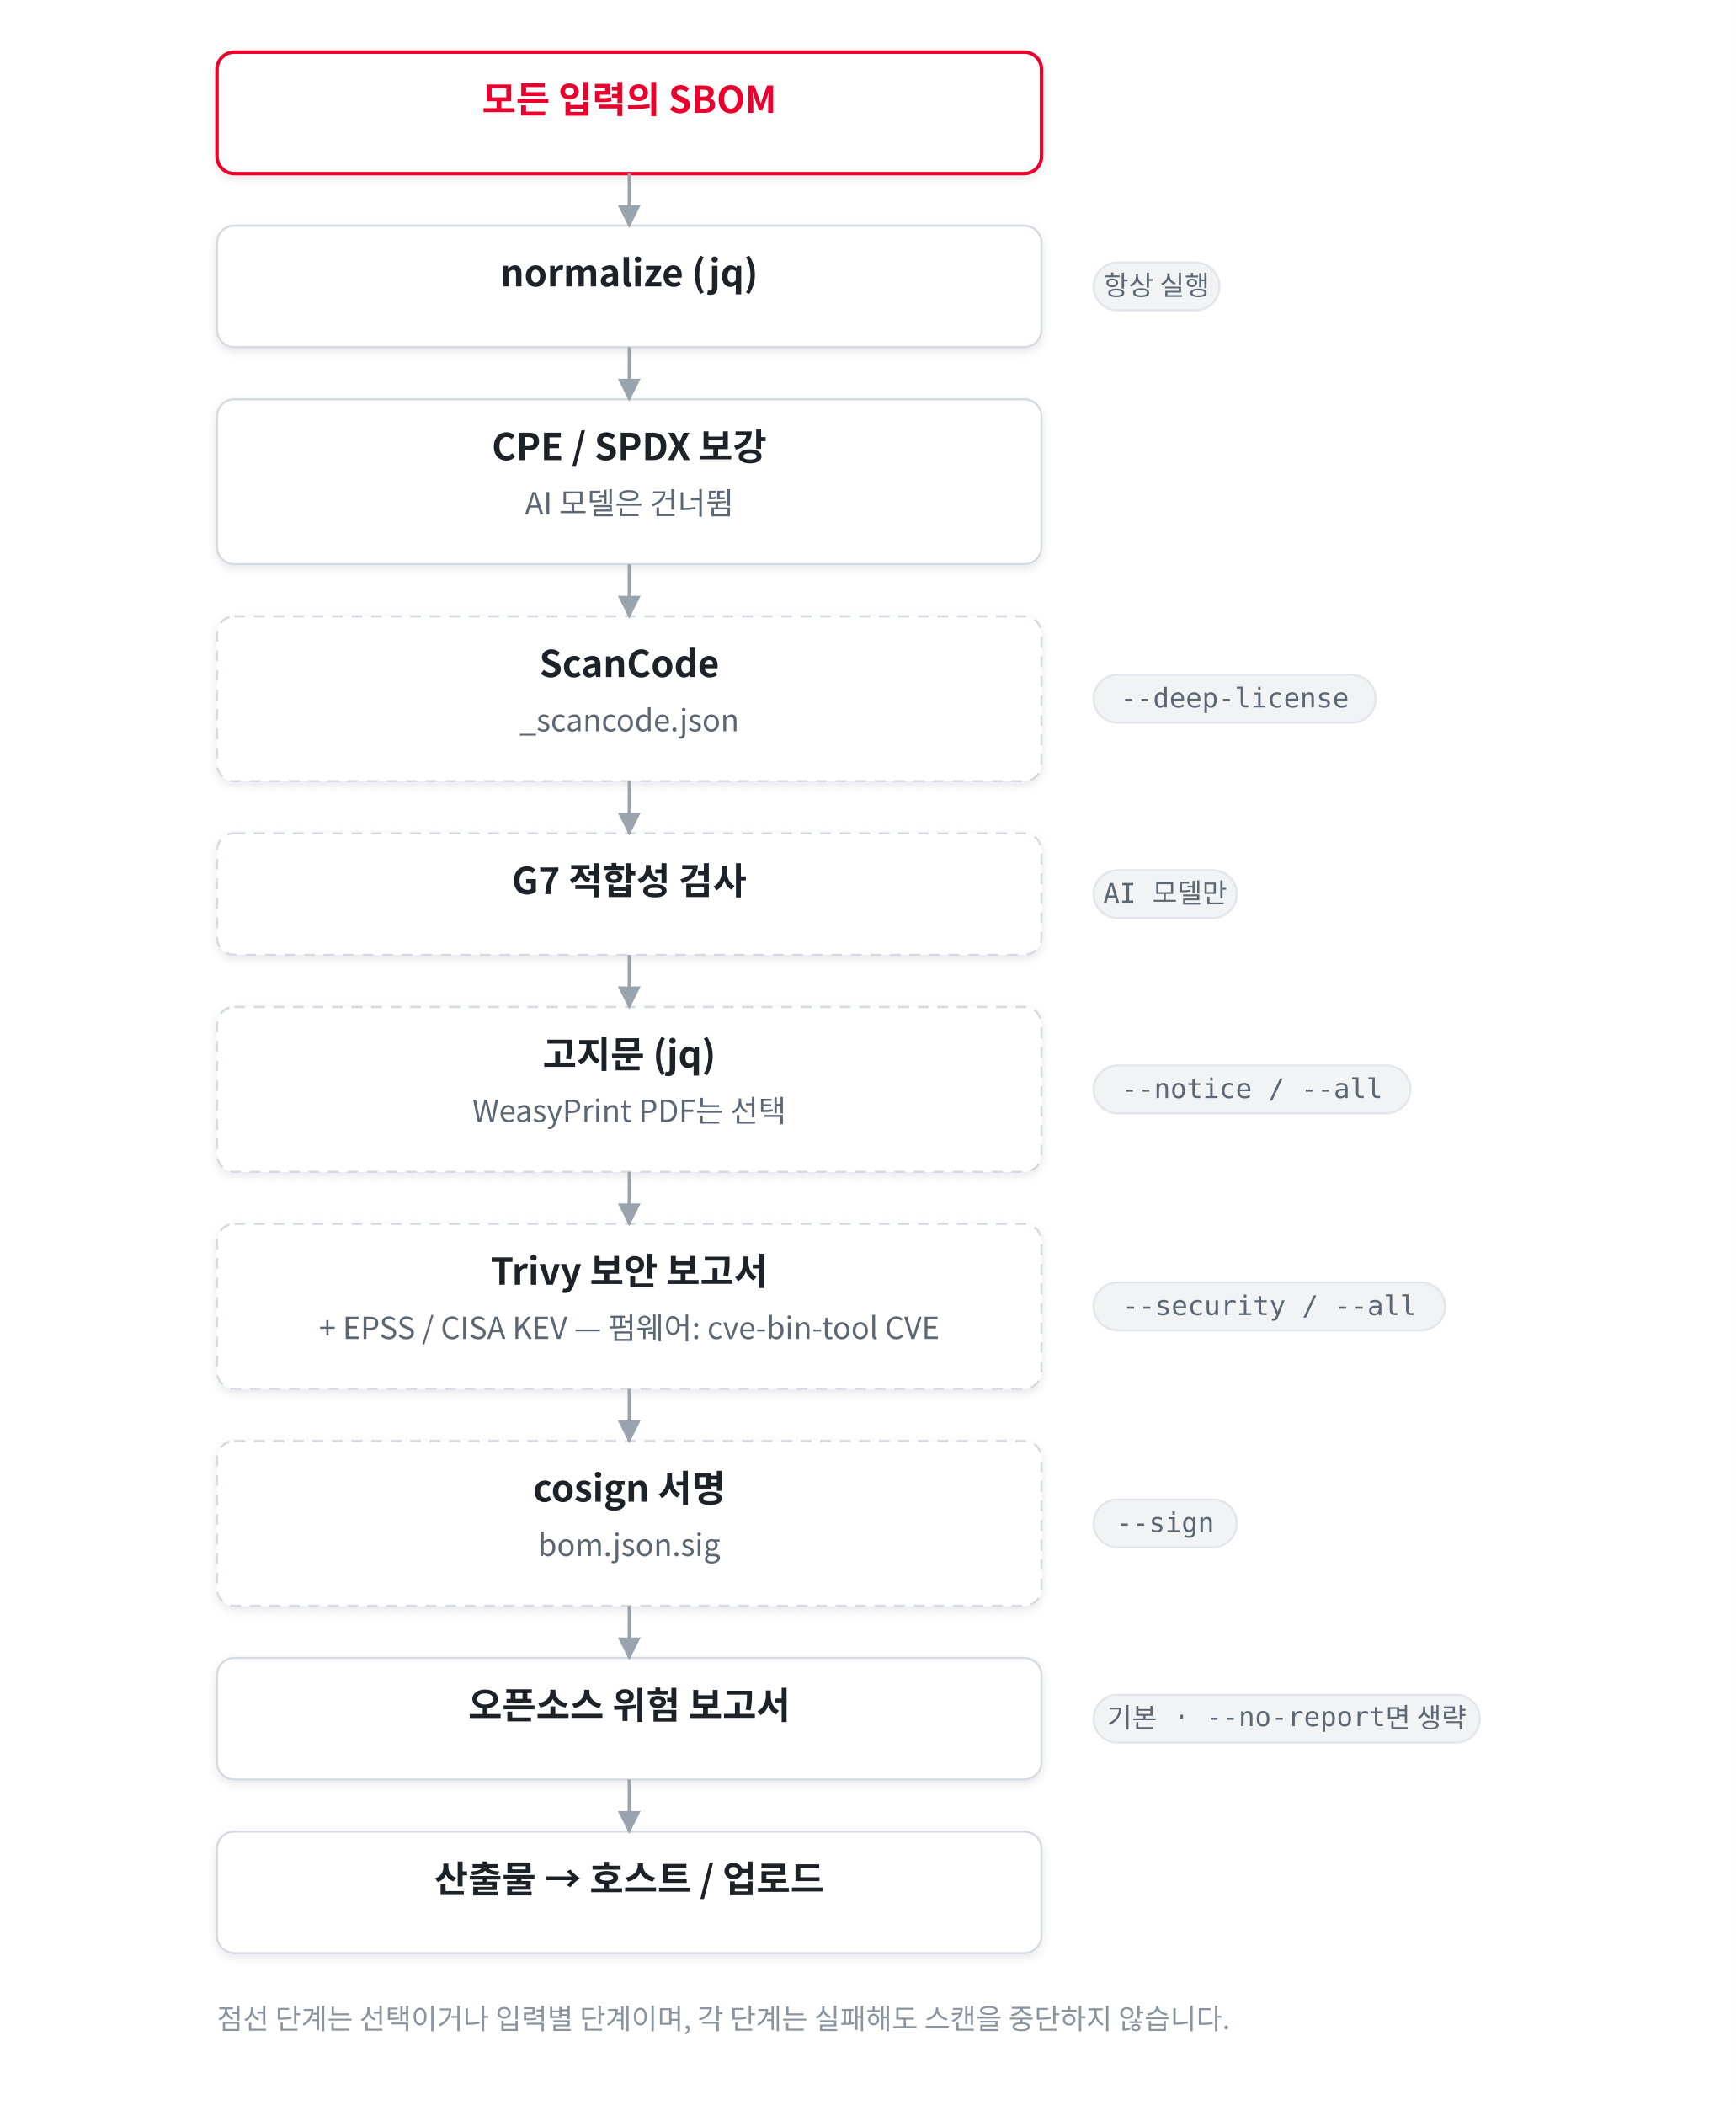
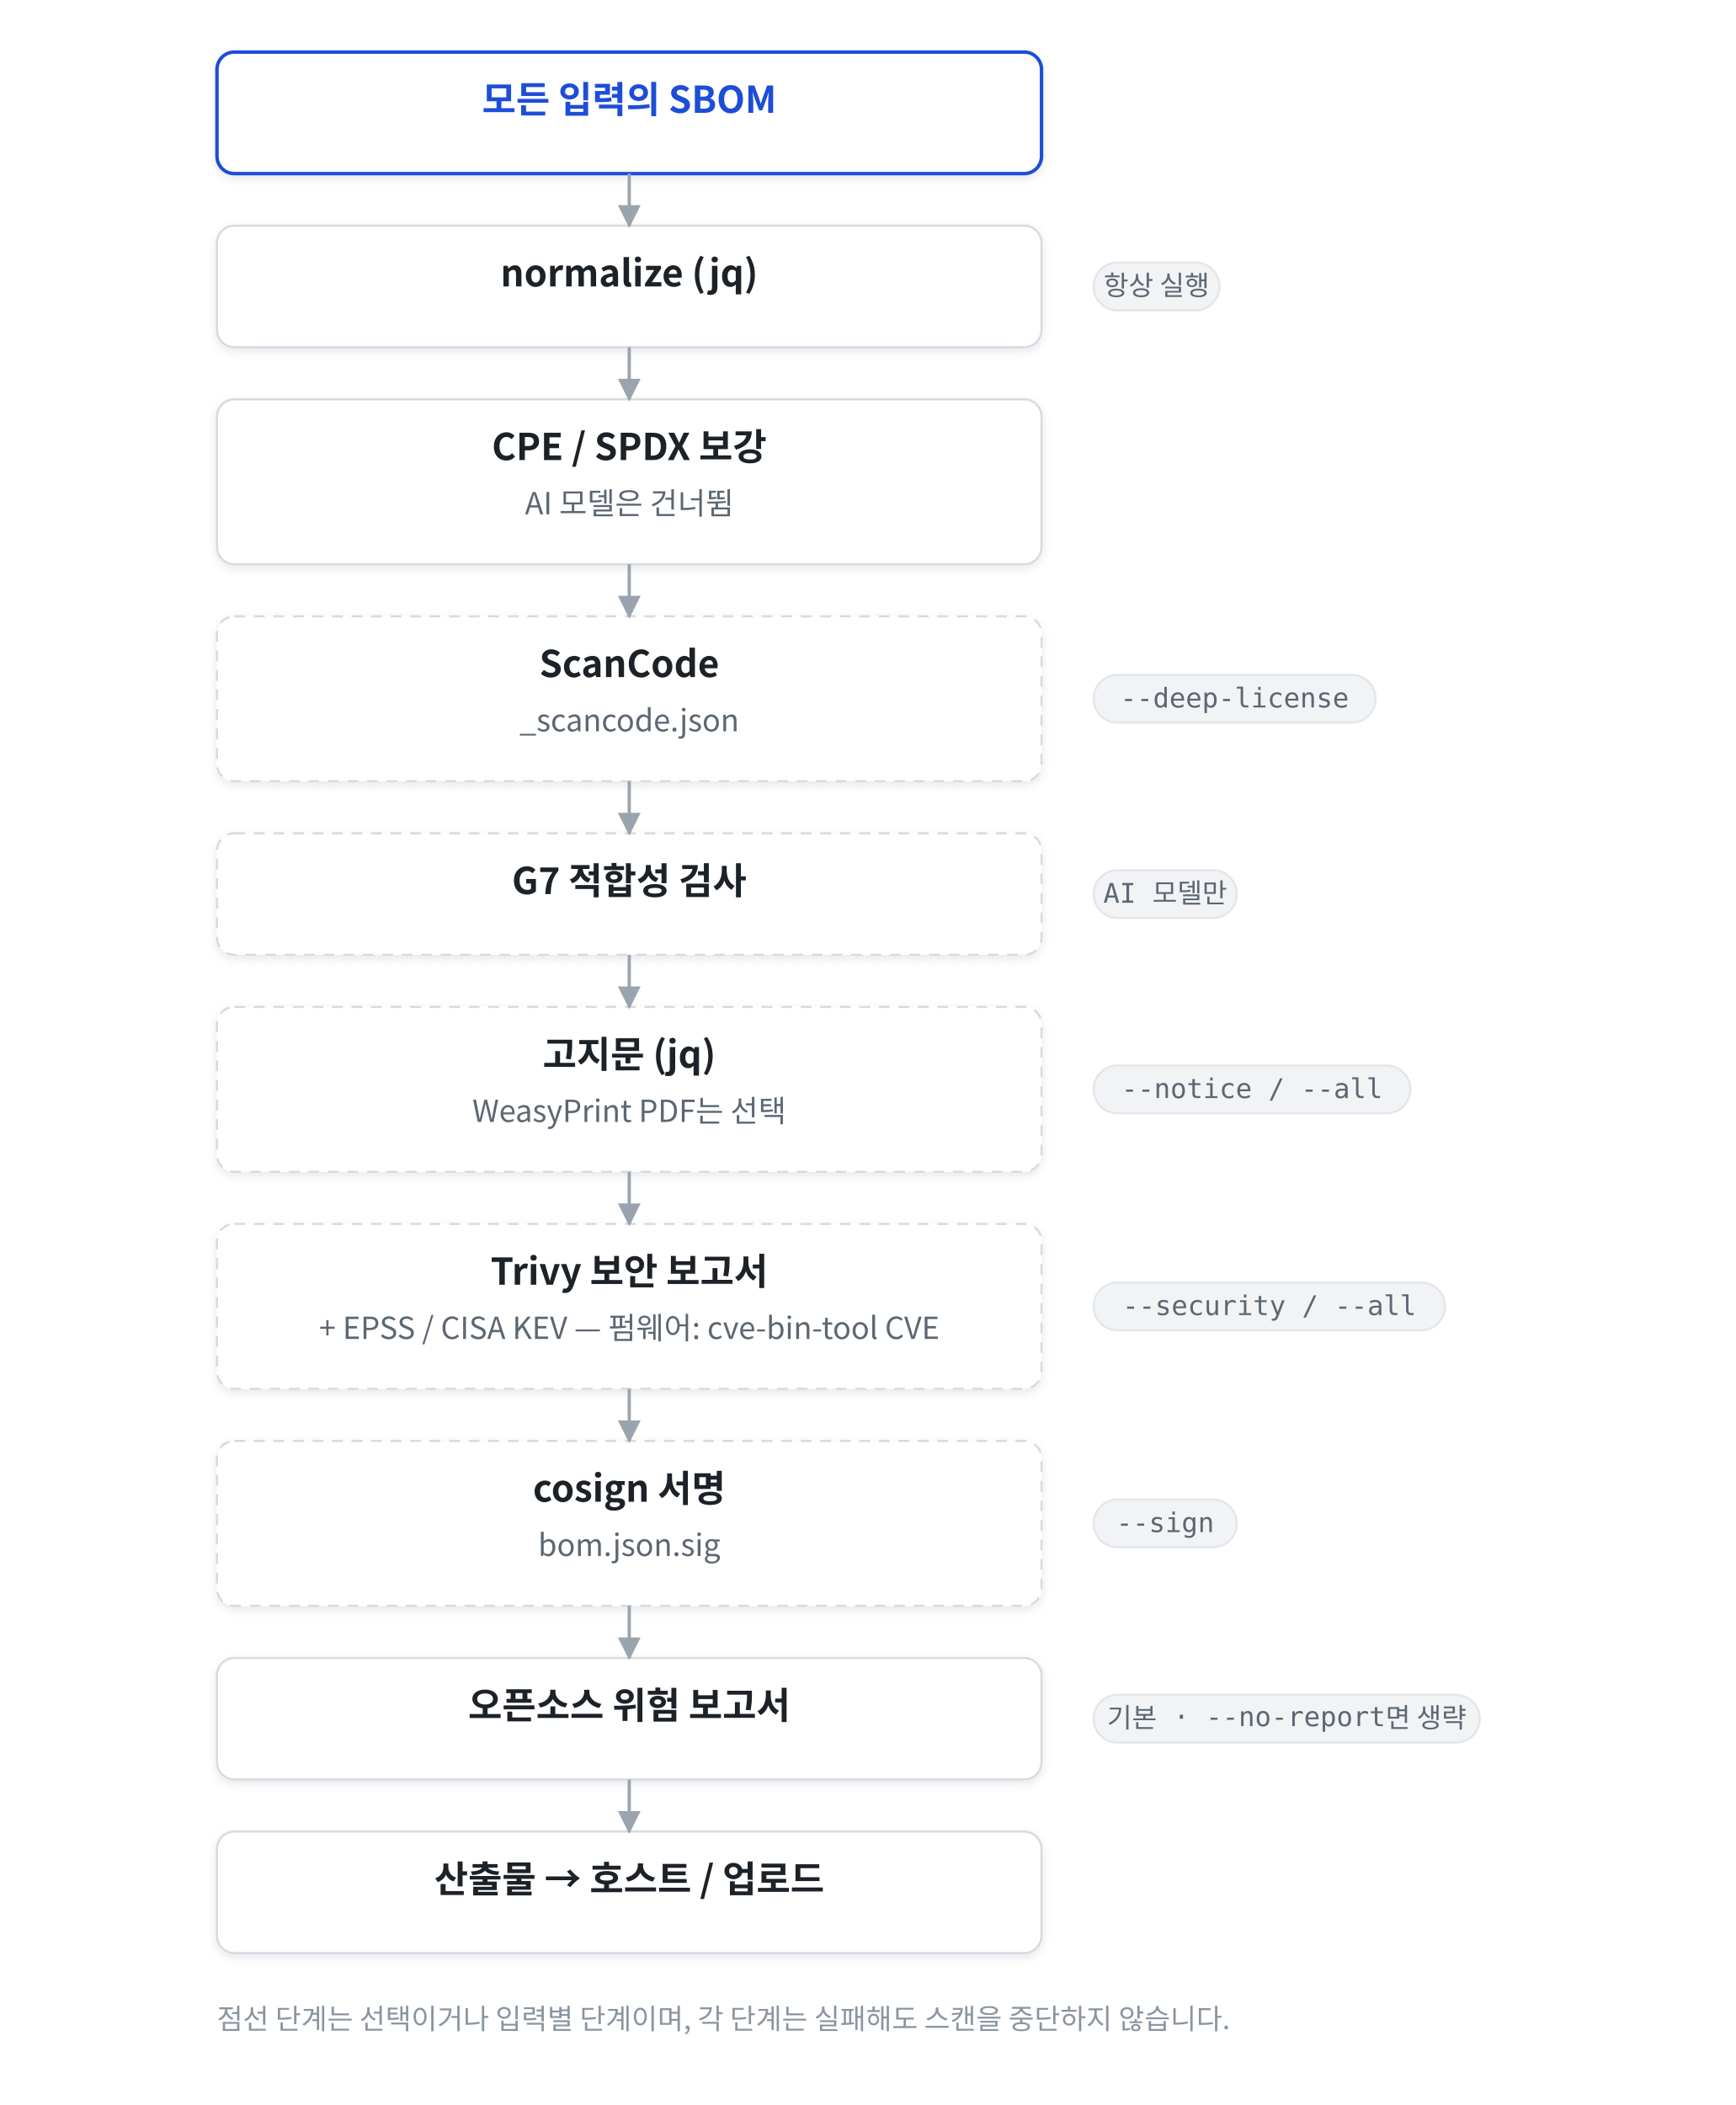
<svg xmlns="http://www.w3.org/2000/svg" width="800" height="970" viewBox="0 0 800 970">
  <defs>
    <marker id="arr" viewBox="0 0 10 10" refX="9" refY="5" markerWidth="7" markerHeight="7" orient="auto-start-reverse">
      <path d="M0,0 L10,5 L0,10 z" fill="#9aa4af" />
    </marker>
    <filter id="sh" x="-20%" y="-20%" width="140%" height="160%">
      <feDropShadow dx="0" dy="1.5" stdDeviation="2" flood-color="#1c2228" flood-opacity="0.10" />
    </filter>
  </defs>
  <rect width="800" height="970" fill="#ffffff" />
-   <rect x="100" y="24" width="380" height="56" rx="8" fill="#ffffff" stroke="#EA002C" stroke-width="1.6" filter="url(#sh)" />
-   <text x="290.0" y="52.0" text-anchor="middle" font-family="'Apple SD Gothic Neo','Noto Sans CJK KR','Malgun Gothic',sans-serif" font-size="17" font-weight="600" fill="#EA002C">모든 입력의 SBOM</text>
+   <rect x="100" y="24" width="380" height="56" rx="8" fill="#ffffff" stroke="#1d4ed8" stroke-width="1.6" filter="url(#sh)" />
+   <text x="290.0" y="52.0" text-anchor="middle" font-family="'Apple SD Gothic Neo','Noto Sans CJK KR','Malgun Gothic',sans-serif" font-size="17" font-weight="600" fill="#1d4ed8">모든 입력의 SBOM</text>
  <rect x="100" y="104" width="380" height="56" rx="8" fill="#ffffff" stroke="#d6dbe1" stroke-width="1" filter="url(#sh)" />
  <text x="290.0" y="132.0" text-anchor="middle" font-family="'Apple SD Gothic Neo','Noto Sans CJK KR','Malgun Gothic',sans-serif" font-size="17" font-weight="600" fill="#1c2228">normalize (jq)</text>
  <rect x="504" y="121.0" width="58" height="22" rx="11" fill="#f1f3f5" stroke="#e3e7ec" />
  <text x="533" y="136.0" text-anchor="middle" font-family="SFMono-Regular,Menlo,Consolas,monospace" font-size="12.5" fill="#5c6773">항상 실행</text>
  <rect x="100" y="184" width="380" height="76" rx="8" fill="#ffffff" stroke="#d6dbe1" stroke-width="1" filter="url(#sh)" />
  <text x="290.0" y="212.0" text-anchor="middle" font-family="'Apple SD Gothic Neo','Noto Sans CJK KR','Malgun Gothic',sans-serif" font-size="17" font-weight="600" fill="#1c2228">CPE / SPDX 보강</text>
  <text x="290.0" y="237.0" text-anchor="middle" font-family="'Apple SD Gothic Neo','Noto Sans CJK KR','Malgun Gothic',sans-serif" font-size="14" fill="#5c6773">AI 모델은 건너뜀</text>
  <rect x="100" y="284" width="380" height="76" rx="8" fill="#ffffff" stroke="#d6dbe1" stroke-width="1" stroke-dasharray="5 4" filter="url(#sh)" />
  <text x="290.0" y="312.0" text-anchor="middle" font-family="'Apple SD Gothic Neo','Noto Sans CJK KR','Malgun Gothic',sans-serif" font-size="17" font-weight="600" fill="#1c2228">ScanCode</text>
  <text x="290.0" y="337.0" text-anchor="middle" font-family="'Apple SD Gothic Neo','Noto Sans CJK KR','Malgun Gothic',sans-serif" font-size="14" fill="#5c6773">_scancode.json</text>
  <rect x="504" y="311.0" width="130" height="22" rx="11" fill="#f1f3f5" stroke="#e3e7ec" />
  <text x="569" y="326.0" text-anchor="middle" font-family="SFMono-Regular,Menlo,Consolas,monospace" font-size="12.5" fill="#5c6773">--deep-license</text>
  <rect x="100" y="384" width="380" height="56" rx="8" fill="#ffffff" stroke="#d6dbe1" stroke-width="1" stroke-dasharray="5 4" filter="url(#sh)" />
  <text x="290.0" y="412.0" text-anchor="middle" font-family="'Apple SD Gothic Neo','Noto Sans CJK KR','Malgun Gothic',sans-serif" font-size="17" font-weight="600" fill="#1c2228">G7 적합성 검사</text>
  <rect x="504" y="401.0" width="66" height="22" rx="11" fill="#f1f3f5" stroke="#e3e7ec" />
  <text x="537" y="416.0" text-anchor="middle" font-family="SFMono-Regular,Menlo,Consolas,monospace" font-size="12.5" fill="#5c6773">AI 모델만</text>
  <rect x="100" y="464" width="380" height="76" rx="8" fill="#ffffff" stroke="#d6dbe1" stroke-width="1" stroke-dasharray="5 4" filter="url(#sh)" />
  <text x="290.0" y="492.0" text-anchor="middle" font-family="'Apple SD Gothic Neo','Noto Sans CJK KR','Malgun Gothic',sans-serif" font-size="17" font-weight="600" fill="#1c2228">고지문 (jq)</text>
  <text x="290.0" y="517.0" text-anchor="middle" font-family="'Apple SD Gothic Neo','Noto Sans CJK KR','Malgun Gothic',sans-serif" font-size="14" fill="#5c6773">WeasyPrint PDF는 선택</text>
  <rect x="504" y="491.0" width="146" height="22" rx="11" fill="#f1f3f5" stroke="#e3e7ec" />
  <text x="577" y="506.0" text-anchor="middle" font-family="SFMono-Regular,Menlo,Consolas,monospace" font-size="12.5" fill="#5c6773">--notice / --all</text>
  <rect x="100" y="564" width="380" height="76" rx="8" fill="#ffffff" stroke="#d6dbe1" stroke-width="1" stroke-dasharray="5 4" filter="url(#sh)" />
  <text x="290.0" y="592.0" text-anchor="middle" font-family="'Apple SD Gothic Neo','Noto Sans CJK KR','Malgun Gothic',sans-serif" font-size="17" font-weight="600" fill="#1c2228">Trivy 보안 보고서</text>
  <text x="290.0" y="617.0" text-anchor="middle" font-family="'Apple SD Gothic Neo','Noto Sans CJK KR','Malgun Gothic',sans-serif" font-size="14" fill="#5c6773">+ EPSS / CISA KEV — 펌웨어: cve-bin-tool CVE</text>
  <rect x="504" y="591.0" width="162" height="22" rx="11" fill="#f1f3f5" stroke="#e3e7ec" />
  <text x="585" y="606.0" text-anchor="middle" font-family="SFMono-Regular,Menlo,Consolas,monospace" font-size="12.5" fill="#5c6773">--security / --all</text>
  <rect x="100" y="664" width="380" height="76" rx="8" fill="#ffffff" stroke="#d6dbe1" stroke-width="1" stroke-dasharray="5 4" filter="url(#sh)" />
  <text x="290.0" y="692.0" text-anchor="middle" font-family="'Apple SD Gothic Neo','Noto Sans CJK KR','Malgun Gothic',sans-serif" font-size="17" font-weight="600" fill="#1c2228">cosign 서명</text>
  <text x="290.0" y="717.0" text-anchor="middle" font-family="'Apple SD Gothic Neo','Noto Sans CJK KR','Malgun Gothic',sans-serif" font-size="14" fill="#5c6773">bom.json.sig</text>
  <rect x="504" y="691.0" width="66" height="22" rx="11" fill="#f1f3f5" stroke="#e3e7ec" />
  <text x="537" y="706.0" text-anchor="middle" font-family="SFMono-Regular,Menlo,Consolas,monospace" font-size="12.5" fill="#5c6773">--sign</text>
  <rect x="100" y="764" width="380" height="56" rx="8" fill="#ffffff" stroke="#d6dbe1" stroke-width="1" filter="url(#sh)" />
  <text x="290.0" y="792.0" text-anchor="middle" font-family="'Apple SD Gothic Neo','Noto Sans CJK KR','Malgun Gothic',sans-serif" font-size="17" font-weight="600" fill="#1c2228">오픈소스 위험 보고서</text>
  <rect x="504" y="781.0" width="178" height="22" rx="11" fill="#f1f3f5" stroke="#e3e7ec" />
  <text x="593" y="796.0" text-anchor="middle" font-family="SFMono-Regular,Menlo,Consolas,monospace" font-size="12.5" fill="#5c6773">기본 · --no-report면 생략</text>
  <rect x="100" y="844" width="380" height="56" rx="8" fill="#ffffff" stroke="#d6dbe1" stroke-width="1" filter="url(#sh)" />
  <text x="290.0" y="872.0" text-anchor="middle" font-family="'Apple SD Gothic Neo','Noto Sans CJK KR','Malgun Gothic',sans-serif" font-size="17" font-weight="600" fill="#1c2228">산출물 → 호스트 / 업로드</text>
  <path d="M290.0,80 L290.0,104" fill="none" stroke="#9aa4af" stroke-width="1.5" marker-end="url(#arr)" />
  <path d="M290.0,160 L290.0,184" fill="none" stroke="#9aa4af" stroke-width="1.5" marker-end="url(#arr)" />
  <path d="M290.0,260 L290.0,284" fill="none" stroke="#9aa4af" stroke-width="1.5" marker-end="url(#arr)" />
  <path d="M290.0,360 L290.0,384" fill="none" stroke="#9aa4af" stroke-width="1.5" marker-end="url(#arr)" />
  <path d="M290.0,440 L290.0,464" fill="none" stroke="#9aa4af" stroke-width="1.5" marker-end="url(#arr)" />
  <path d="M290.0,540 L290.0,564" fill="none" stroke="#9aa4af" stroke-width="1.5" marker-end="url(#arr)" />
  <path d="M290.0,640 L290.0,664" fill="none" stroke="#9aa4af" stroke-width="1.5" marker-end="url(#arr)" />
  <path d="M290.0,740 L290.0,764" fill="none" stroke="#9aa4af" stroke-width="1.5" marker-end="url(#arr)" />
  <path d="M290.0,820 L290.0,844" fill="none" stroke="#9aa4af" stroke-width="1.5" marker-end="url(#arr)" />
  <text x="100" y="935" text-anchor="start" font-family="'Apple SD Gothic Neo','Noto Sans CJK KR','Malgun Gothic',sans-serif" font-size="13" font-weight="400" fill="#8a94a0">점선 단계는 선택이거나 입력별 단계이며, 각 단계는 실패해도 스캔을 중단하지 않습니다.</text>
</svg>
